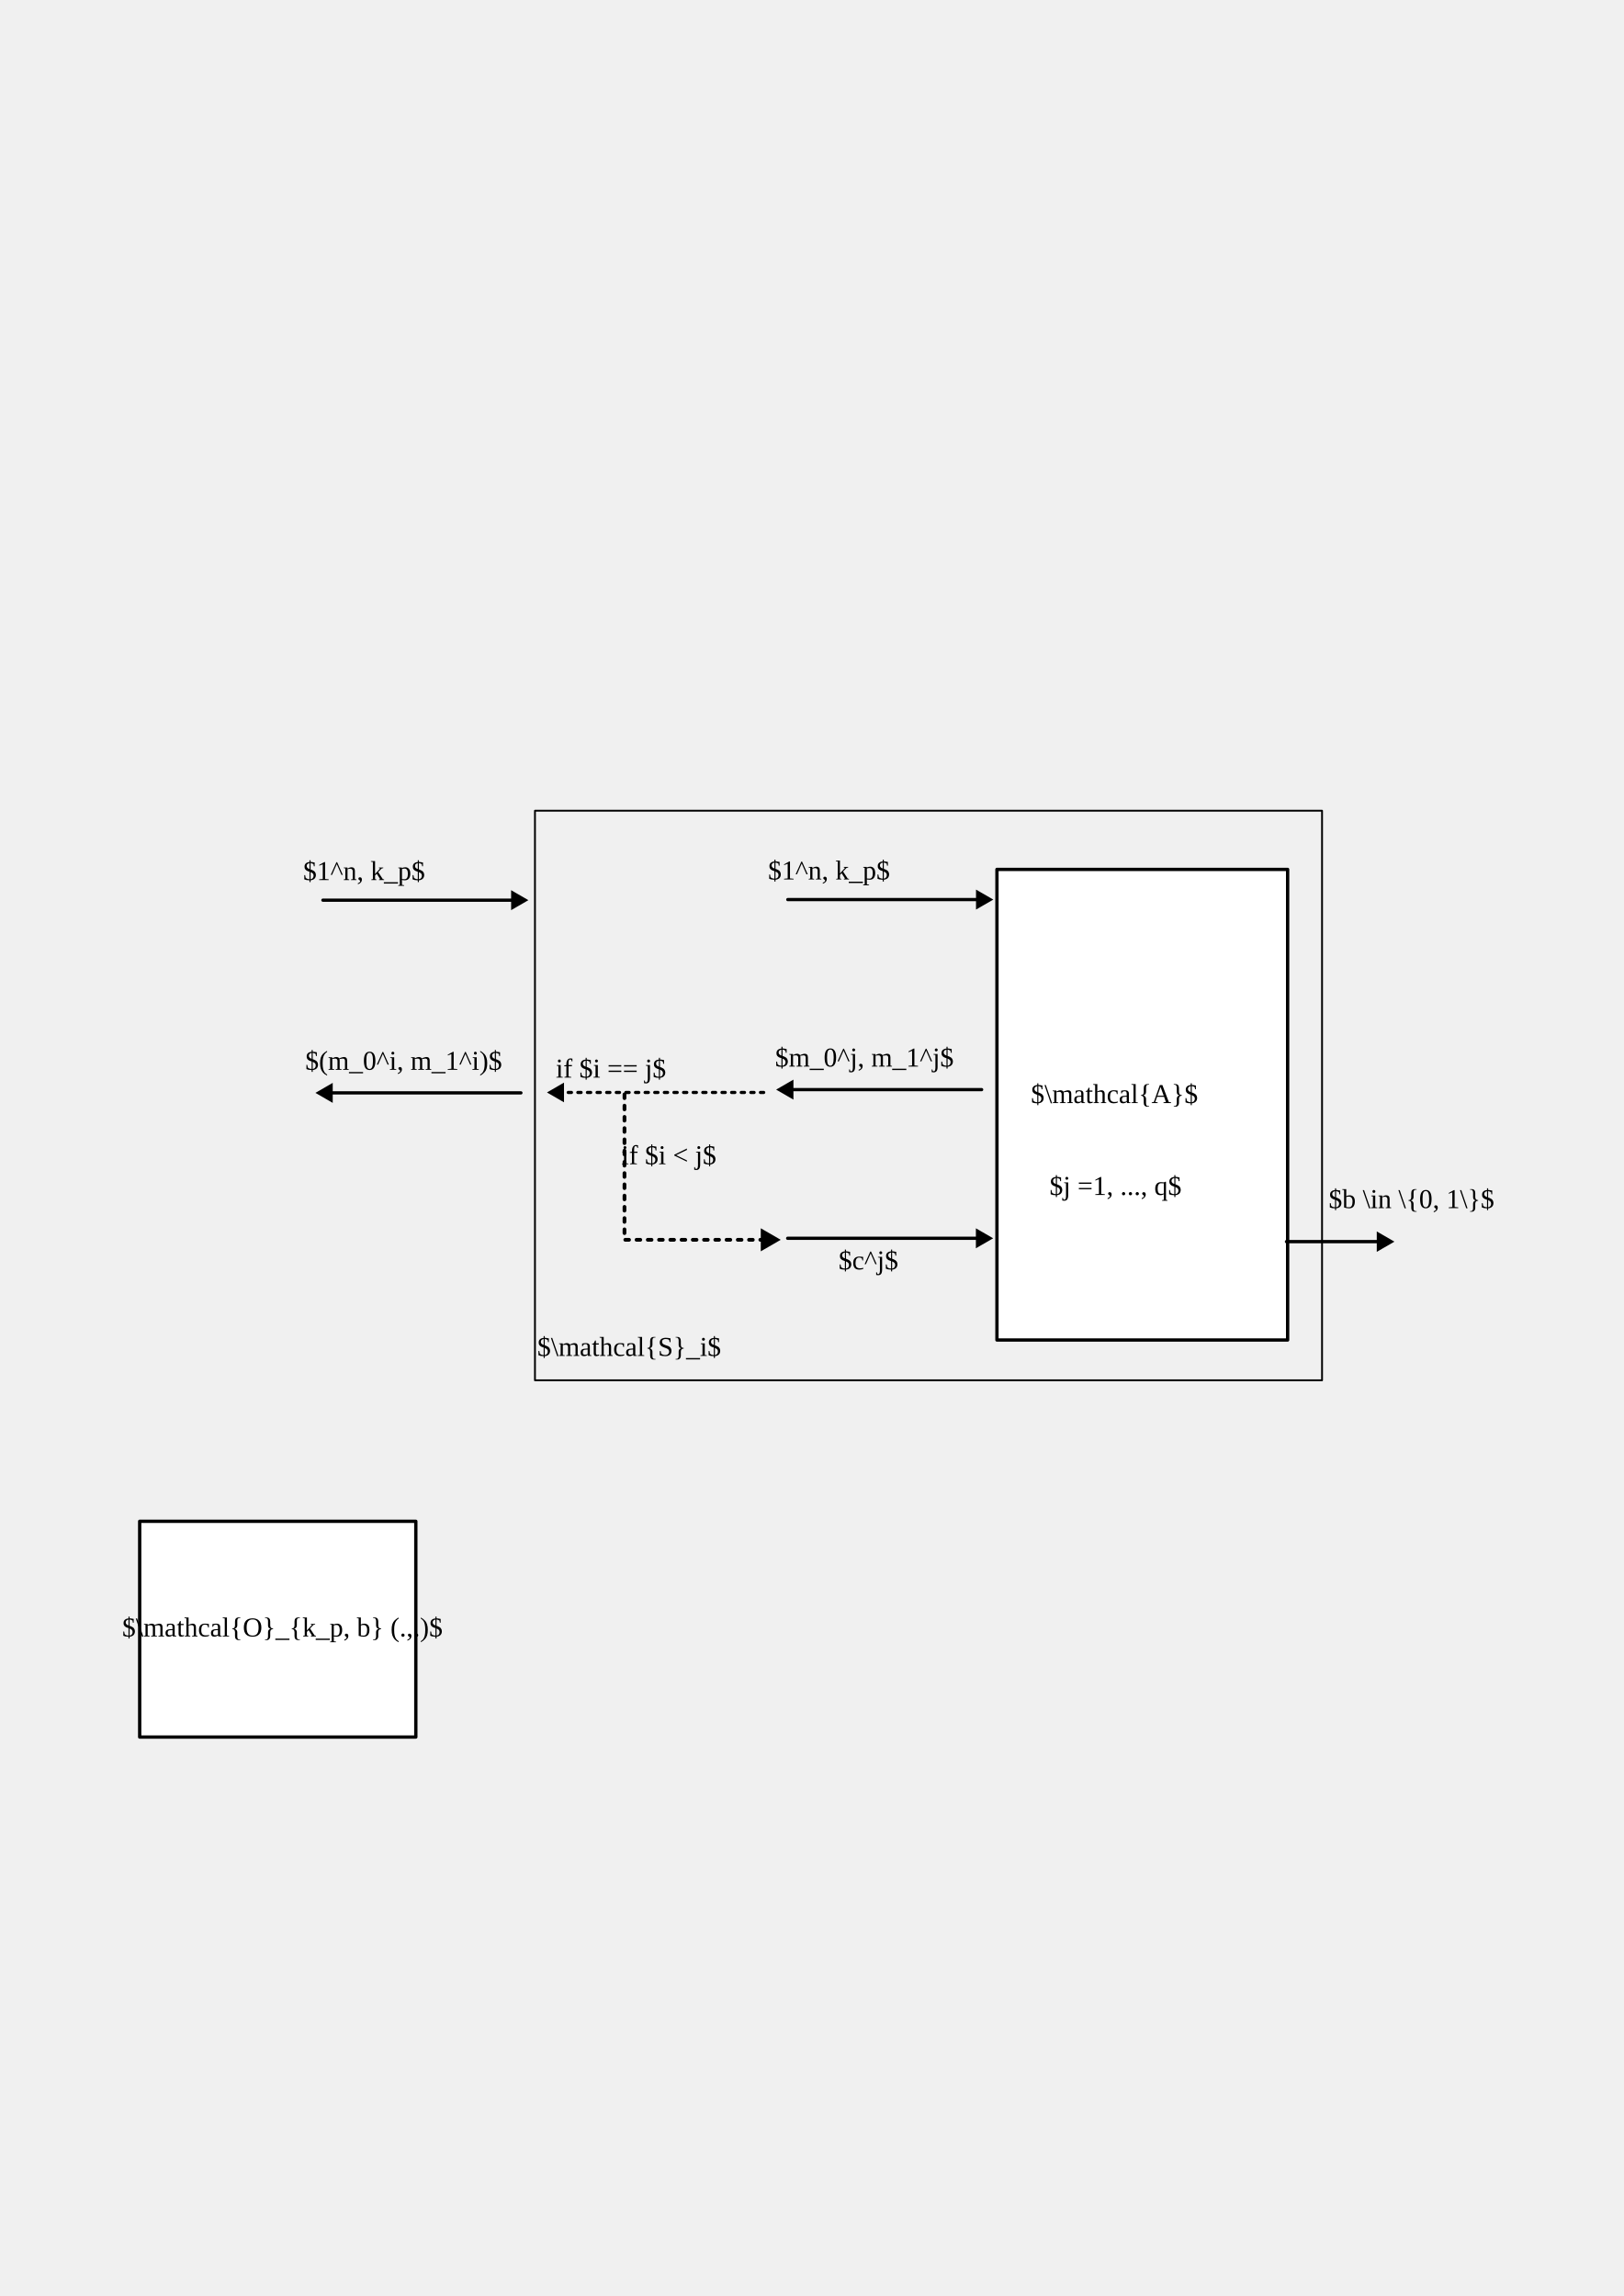
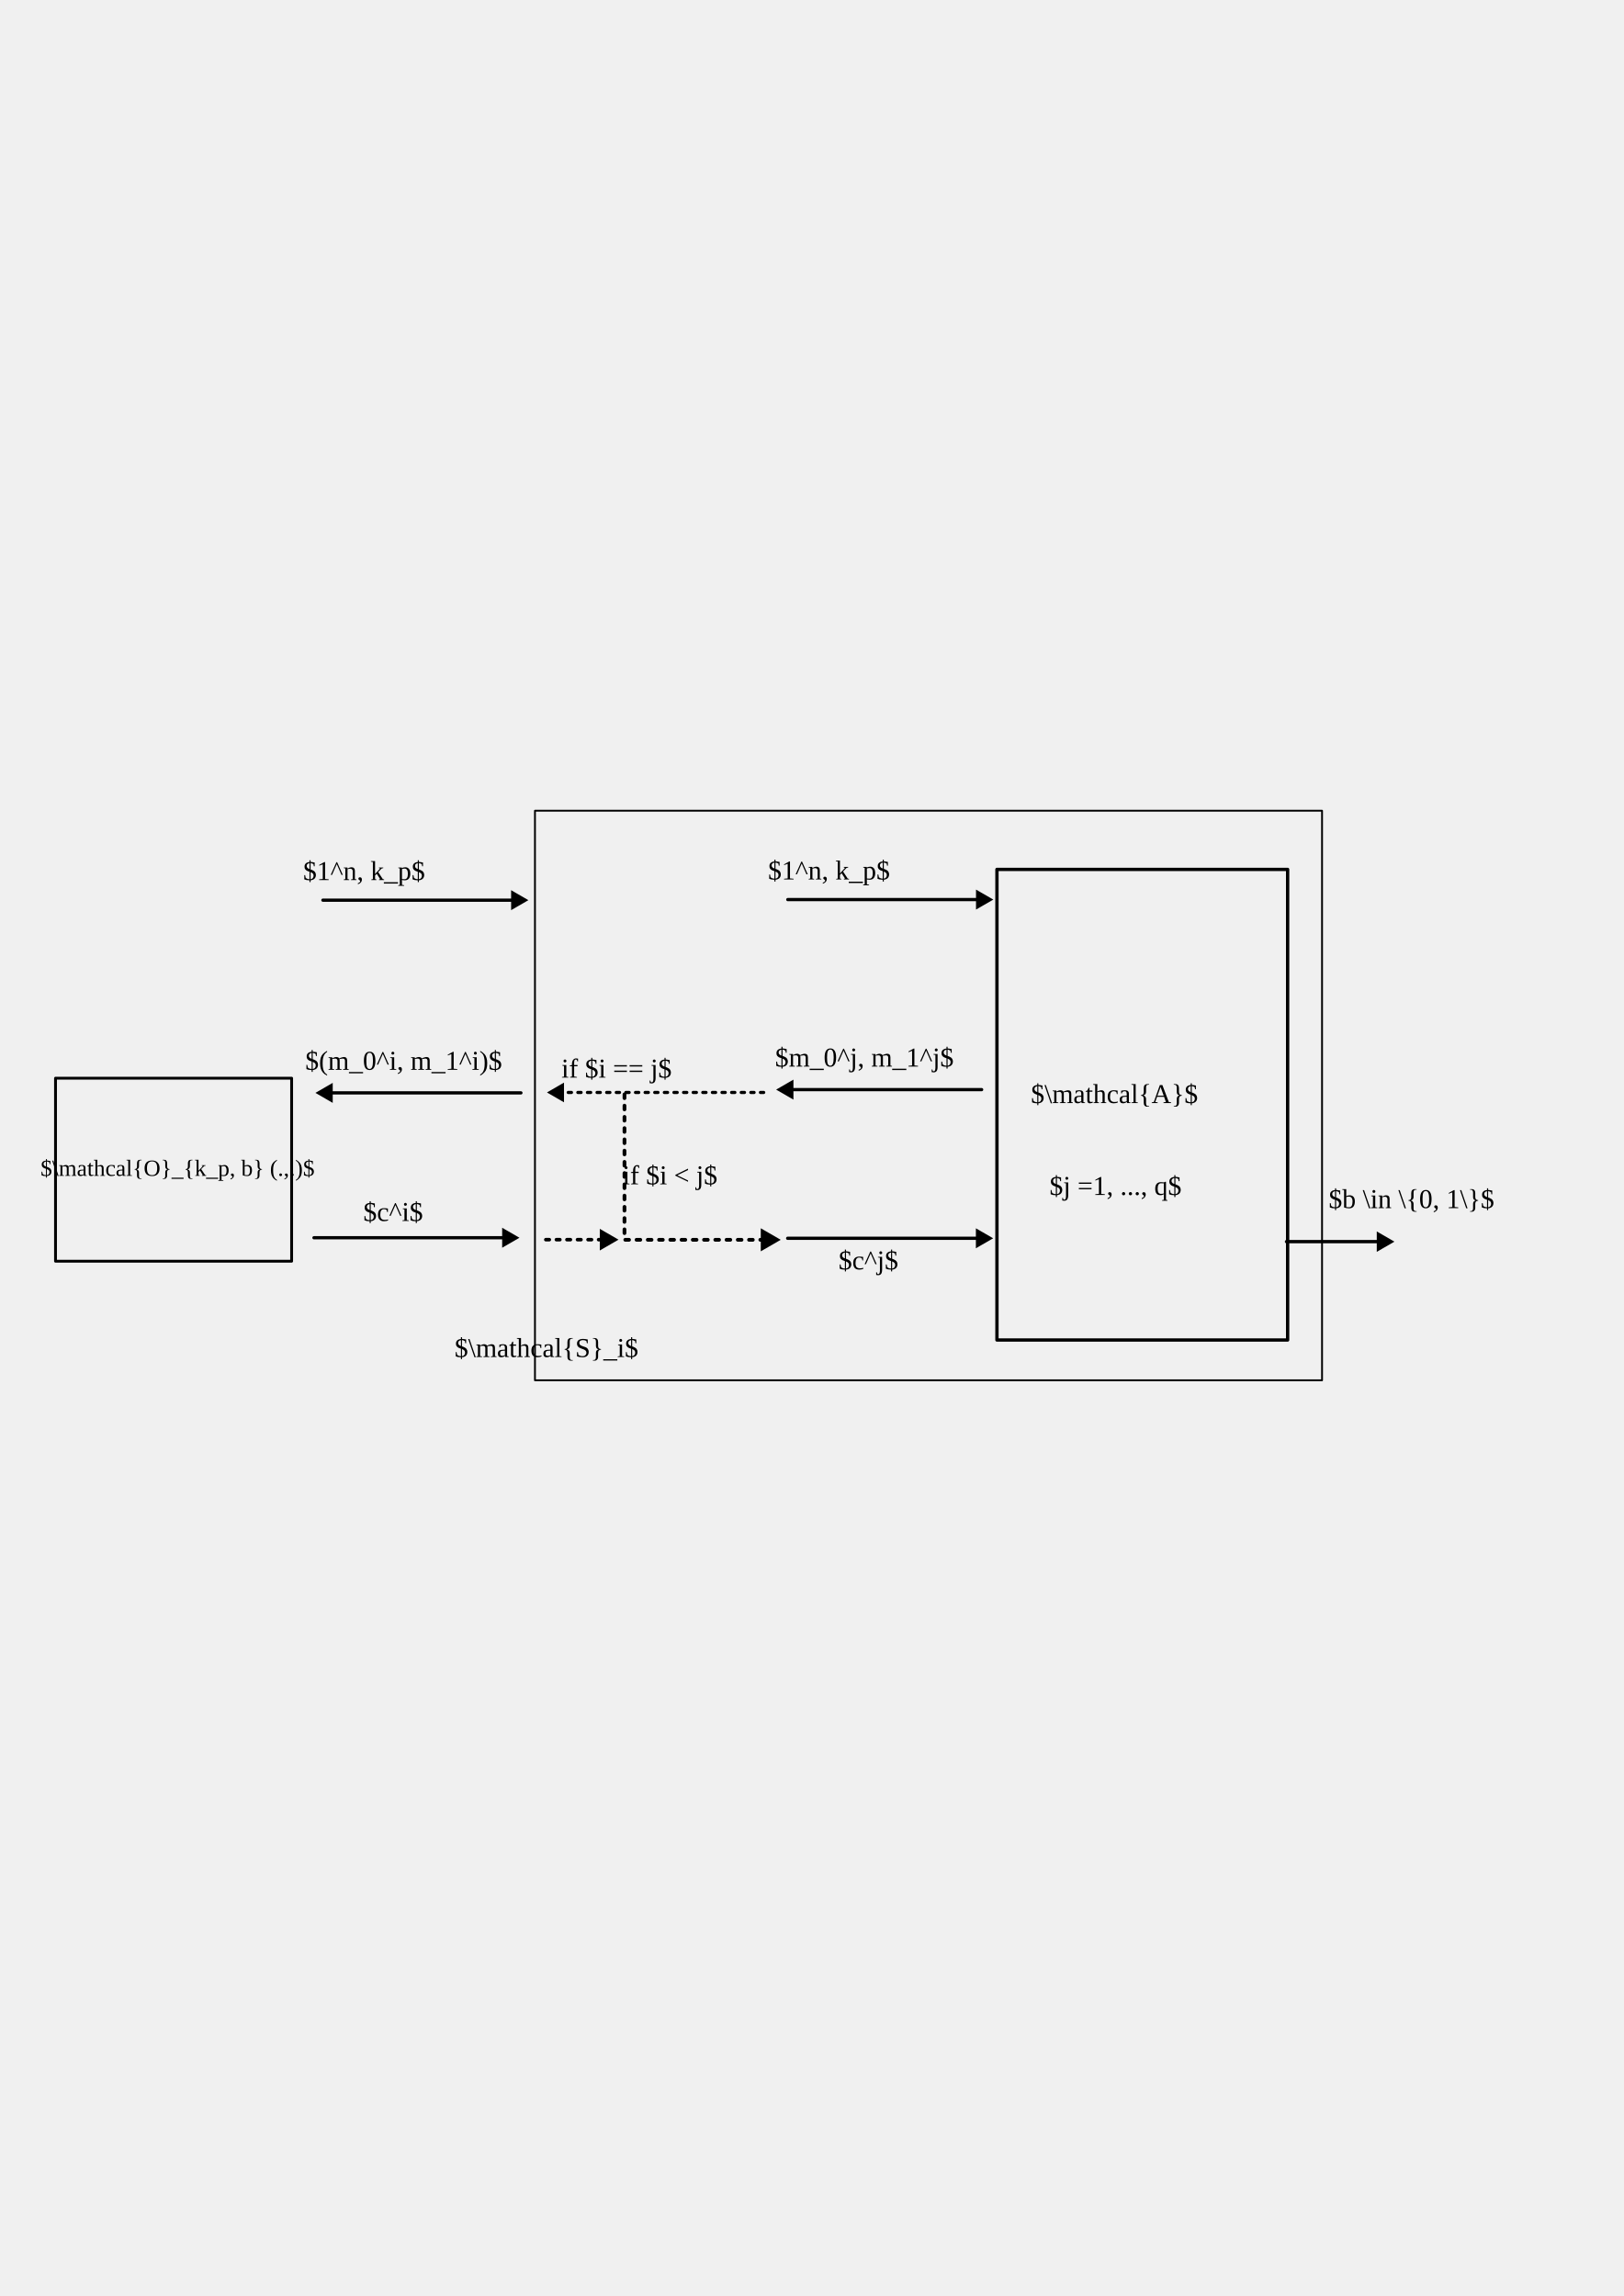
<svg xmlns="http://www.w3.org/2000/svg" width="210mm" height="297mm" viewBox="0 0 210 297" version="1.1" id="svg5">
  <defs id="defs2">
+     <marker style="overflow:visible" id="marker1816" refX="0" refY="0" orient="auto-start-reverse" markerWidth="5.324" markerHeight="6.155" viewBox="0 0 5.324 6.155" preserveAspectRatio="xMidYMid">
+       <path transform="scale(0.5)" style="fill:context-stroke;fill-rule:evenodd;stroke:context-stroke;stroke-width:1pt" d="M 5.77,0 -2.88,5 V -5 Z" id="path1814" />
+     </marker>
    <marker style="overflow:visible" id="marker3614" refX="0" refY="0" orient="auto-start-reverse" markerWidth="5.324" markerHeight="6.155" viewBox="0 0 5.324 6.155" preserveAspectRatio="xMidYMid">
      <path transform="scale(0.5)" style="fill:context-stroke;fill-rule:evenodd;stroke:context-stroke;stroke-width:1pt" d="M 5.77,0 -2.88,5 V -5 Z" id="path3612" />
    </marker>
    <marker style="overflow:visible" id="marker1580" refX="0" refY="0" orient="auto-start-reverse" markerWidth="5.324" markerHeight="6.155" viewBox="0 0 5.324 6.155" preserveAspectRatio="xMidYMid">
      <path transform="scale(0.5)" style="fill:context-stroke;fill-rule:evenodd;stroke:context-stroke;stroke-width:1pt" d="M 5.77,0 -2.88,5 V -5 Z" id="path1578" />
    </marker>
    <marker style="overflow:visible" id="marker1563" refX="0" refY="0" orient="auto-start-reverse" markerWidth="5.324" markerHeight="6.155" viewBox="0 0 5.324 6.155" preserveAspectRatio="xMidYMid">
      <path transform="scale(0.5)" style="fill:context-stroke;fill-rule:evenodd;stroke:context-stroke;stroke-width:1pt" d="M 5.77,0 -2.88,5 V -5 Z" id="path1561" />
    </marker>
    <marker style="overflow:visible" id="marker1345" refX="0" refY="0" orient="auto-start-reverse" markerWidth="5.324" markerHeight="6.155" viewBox="0 0 5.324 6.155" preserveAspectRatio="xMidYMid">
      <path transform="scale(0.5)" style="fill:context-stroke;fill-rule:evenodd;stroke:context-stroke;stroke-width:1pt" d="M 5.77,0 -2.88,5 V -5 Z" id="path1343" />
    </marker>
    <marker style="overflow:visible" id="TriangleStart" refX="0" refY="0" orient="auto-start-reverse" markerWidth="5.324" markerHeight="6.155" viewBox="0 0 5.324 6.155" preserveAspectRatio="xMidYMid">
      <path transform="scale(0.5)" style="fill:context-stroke;fill-rule:evenodd;stroke:context-stroke;stroke-width:1pt" d="M 5.77,0 -2.88,5 V -5 Z" id="path135" />
    </marker>
    <marker style="overflow:visible" id="marker1345-6" refX="0" refY="0" orient="auto-start-reverse" markerWidth="5.324" markerHeight="6.155" viewBox="0 0 5.324 6.155" preserveAspectRatio="xMidYMid">
      <path transform="scale(0.5)" style="fill:context-stroke;fill-rule:evenodd;stroke:context-stroke;stroke-width:1pt" d="M 5.77,0 -2.88,5 V -5 Z" id="path1343-9" />
    </marker>
    <marker style="overflow:visible" id="marker1563-9" refX="0" refY="0" orient="auto-start-reverse" markerWidth="5.324" markerHeight="6.155" viewBox="0 0 5.324 6.155" preserveAspectRatio="xMidYMid">
      <path transform="scale(0.5)" style="fill:context-stroke;fill-rule:evenodd;stroke:context-stroke;stroke-width:1pt" d="M 5.77,0 -2.88,5 V -5 Z" id="path1561-1" />
    </marker>
    <marker style="overflow:visible" id="marker1345-60" refX="0" refY="0" orient="auto-start-reverse" markerWidth="5.324" markerHeight="6.155" viewBox="0 0 5.324 6.155" preserveAspectRatio="xMidYMid">
      <path transform="scale(0.5)" style="fill:context-stroke;fill-rule:evenodd;stroke:context-stroke;stroke-width:1pt" d="M 5.77,0 -2.88,5 V -5 Z" id="path1343-5" />
    </marker>
+     <marker style="overflow:visible" id="marker1345-60-1" refX="0" refY="0" orient="auto-start-reverse" markerWidth="5.324" markerHeight="6.155" viewBox="0 0 5.324 6.155" preserveAspectRatio="xMidYMid">
+       <path transform="scale(0.5)" style="fill:context-stroke;fill-rule:evenodd;stroke:context-stroke;stroke-width:1pt" d="M 5.77,0 -2.88,5 V -5 Z" id="path1343-5-3" />
+     </marker>
  </defs>
  <g id="layer1">
    <g id="g380" style="display:inline">
-       <rect style="fill:#ffffff;stroke:#000000;stroke-width:0.429;stroke-linecap:round;stroke-linejoin:round" id="rect448" width="37.595" height="60.875" x="128.939" y="112.462" />
+       <rect style="fill:none;stroke:#000000;stroke-width:0.429;stroke-linecap:round;stroke-linejoin:round" id="rect448" width="37.595" height="60.875" x="128.939" y="112.462" />
      <text xml:space="preserve" style="font-size:3.528px;font-family:'Times New Roman';-inkscape-font-specification:'Times New Roman, ';text-align:center;text-anchor:middle;fill:#000000;stroke-width:0.429;stroke-linecap:round;stroke-linejoin:round" x="147.218" y="142.687" id="text186">
        <tspan id="tspan184" style="stroke-width:0.429" x="147.218" y="142.687">$\mathcal{A}$</tspan>
      </text>
    </g>
    <path style="fill:#ffffff;stroke:#000000;stroke-width:0.429;stroke-linecap:round;stroke-linejoin:round;marker-end:url(#TriangleStart)" d="m 166.389,160.613 h 12.435" id="path568" />
    <path style="fill:#ffffff;stroke:#000000;stroke-width:0.42;stroke-linecap:round;stroke-linejoin:round;marker-end:url(#marker1345)" d="m 101.89,116.366 h 25.087" id="path1341" />
    <path style="fill:#ffffff;stroke:#000000;stroke-width:0.42;stroke-linecap:round;stroke-linejoin:round;marker-end:url(#marker1345-6)" d="m 101.873,160.179 h 25.087" id="path1341-4" />
    <text xml:space="preserve" style="font-size:3.528px;font-family:'Times New Roman';-inkscape-font-specification:'Times New Roman, ';text-align:center;text-anchor:middle;fill:#000000;stroke:none;stroke-width:0.429;stroke-linecap:round;stroke-linejoin:round" x="73.599" y="104.977" id="text2557">
      <tspan id="tspan2555" style="stroke-width:0.429;fill:#000000;stroke:none" x="73.599" y="104.977" />
    </text>
    <text xml:space="preserve" style="font-size:3.528px;font-family:'Times New Roman';-inkscape-font-specification:'Times New Roman, ';text-align:center;text-anchor:middle;fill:#000000;stroke:none;stroke-width:0.429;stroke-linecap:round;stroke-linejoin:round" x="109.418" y="113.764" id="text2561">
      <tspan id="tspan2559" style="stroke-width:0.429" x="109.418" y="113.764">$1^n, k_p$</tspan>
    </text>
    <path style="fill:#ffffff;stroke:#000000;stroke-width:0.42;stroke-linecap:round;stroke-linejoin:round;marker-end:url(#marker1345-60)" d="M 41.762,116.441 H 66.849" id="path1341-5" />
    <text xml:space="preserve" style="font-size:3.528px;font-family:'Times New Roman';-inkscape-font-specification:'Times New Roman, ';text-align:center;text-anchor:middle;fill:#000000;stroke:none;stroke-width:0.429;stroke-linecap:round;stroke-linejoin:round" x="49.29" y="113.838" id="text2561-1">
      <tspan id="tspan2559-6" style="stroke-width:0.429" x="49.29" y="113.838">$1^n, k_p$</tspan>
    </text>
+     <path style="fill:#ffffff;stroke:#000000;stroke-width:0.42;stroke-linecap:round;stroke-linejoin:round;marker-end:url(#marker1345-60-1)" d="M 40.606,160.109 H 65.692" id="path1341-5-1" />
+     <text xml:space="preserve" style="font-size:3.528px;font-family:'Times New Roman';-inkscape-font-specification:'Times New Roman, ';text-align:center;text-anchor:middle;fill:#000000;stroke:none;stroke-width:0.429;stroke-linecap:round;stroke-linejoin:round" x="53.05" y="157.94" id="text2561-1-8">
+       <tspan id="tspan2559-6-8" style="stroke-width:0.429" x="53.05" y="157.94">$c^i$</tspan>
+     </text>
    <g id="g616">
      <path style="fill:#ffffff;stroke:#000000;stroke-width:0.42;stroke-linecap:round;stroke-linejoin:round;marker-start:url(#marker1563)" d="m 101.873,140.948 h 25.087" id="path1341-4-7" />
      <text xml:space="preserve" style="font-size:3.528px;font-family:'Times New Roman';-inkscape-font-specification:'Times New Roman, ';text-align:center;text-anchor:middle;fill:#000000;stroke:none;stroke-width:0.429;stroke-linecap:round;stroke-linejoin:round" x="114.88" y="137.964" id="text2561-8">
        <tspan id="tspan2559-4" style="stroke-width:0.429" x="114.88" y="137.964">$m_0^j, m_1^j$</tspan>
      </text>
    </g>
    <g id="g616-2" transform="translate(-59.58634,0.4212067)">
      <path style="fill:#ffffff;stroke:#000000;stroke-width:0.42;stroke-linecap:round;stroke-linejoin:round;marker-start:url(#marker1563-9)" d="m 101.873,140.948 h 25.087" id="path1341-4-7-7" />
      <text xml:space="preserve" style="font-size:3.528px;font-family:'Times New Roman';-inkscape-font-specification:'Times New Roman, ';text-align:center;text-anchor:middle;fill:#000000;stroke:none;stroke-width:0.429;stroke-linecap:round;stroke-linejoin:round" x="114.88" y="137.964" id="text2561-8-0">
        <tspan id="tspan2559-4-8" style="stroke-width:0.429" x="114.88" y="137.964">$(m_0^i, m_1^i)$</tspan>
      </text>
    </g>
-     <g id="g375" transform="translate(-45.80565,60.3244)">
-       <rect style="fill:#ffffff;stroke:#000000;stroke-width:0.429;stroke-linecap:round;stroke-linejoin:round" id="rect1727" width="35.715" height="27.907" x="63.871" y="136.465" />
+     <g id="g375" transform="matrix(0.8550274,0,0,0.8484162,-47.43097,23.68925)">
+       <rect style="fill:none;stroke:#000000;stroke-width:0.429;stroke-linecap:round;stroke-linejoin:round" id="rect1727" width="35.715" height="27.907" x="63.871" y="136.465" />
      <text xml:space="preserve" style="font-size:3.528px;font-family:'Times New Roman';-inkscape-font-specification:'Times New Roman, ';text-align:center;text-anchor:middle;fill:#000000;stroke:none;stroke-width:0.429;stroke-linecap:round;stroke-linejoin:round" x="85.415" y="151.359" id="text2596">
        <tspan id="tspan2594" style="stroke-width:0.429" x="85.415" y="151.359">$\mathcal{O}_{k_p, b} (.,.)$</tspan>
      </text>
    </g>
    <text xml:space="preserve" style="font-size:3.528px;font-family:'Times New Roman';-inkscape-font-specification:'Times New Roman, ';text-align:center;text-anchor:middle;fill:#000000;stroke:none;stroke-width:0.429;stroke-linecap:round;stroke-linejoin:round" x="184.753" y="156.275" id="text2600">
      <tspan id="tspan2598" style="stroke-width:0.429" x="184.753" y="156.275">$b \in \{0, 1\}$</tspan>
    </text>
    <text xml:space="preserve" style="font-size:3.528px;font-family:'Times New Roman';-inkscape-font-specification:'Times New Roman, ';text-align:center;text-anchor:middle;fill:#000000;stroke-width:0.3;stroke-linecap:round;stroke-linejoin:round" x="114.514" y="164.205" id="text472">
      <tspan id="tspan470" style="stroke-width:0.3" x="114.514" y="164.205">$c^j$</tspan>
    </text>
    <rect style="fill:none;stroke:#000000;stroke-width:0.238;stroke-linecap:round;stroke-linejoin:round" id="rect576" width="101.796" height="73.679" x="69.189" y="104.872" />
    <path style="fill:none;stroke:#000000;stroke-width:0.414;stroke-linecap:round;stroke-linejoin:round;stroke-dasharray:0.414, 0.829;stroke-dashoffset:5.884;marker-end:url(#marker1580)" d="M 99.099,141.315 H 72.211" id="path801" />
-     <text xml:space="preserve" style="font-size:3.528px;font-family:'Times New Roman';-inkscape-font-specification:'Times New Roman, ';text-align:center;text-anchor:middle;fill:#000000;stroke:none;stroke-width:0.496;stroke-linecap:round;stroke-linejoin:round;stroke-dasharray:0.496, 0.992;stroke-dashoffset:7.043" x="81.221" y="139.396" id="text2602">
-       <tspan id="tspan2600" style="fill:#000000;stroke:none;stroke-width:0.496" x="81.221" y="139.396">if $i == j$</tspan>
+     <text xml:space="preserve" style="font-size:3.528px;font-family:'Times New Roman';-inkscape-font-specification:'Times New Roman, ';text-align:center;text-anchor:middle;fill:#000000;stroke:none;stroke-width:0.496;stroke-linecap:round;stroke-linejoin:round;stroke-dasharray:0.496, 0.992;stroke-dashoffset:7.043" x="81.944" y="139.396" id="text2602">
+       <tspan id="tspan2600" style="fill:#000000;stroke:none;stroke-width:0.496" x="81.944" y="139.396">if $i == j$</tspan>
    </text>
    <path style="fill:none;stroke:#000000;stroke-width:0.485;stroke-linecap:round;stroke-linejoin:round;stroke-dasharray:0.485, 0.97;stroke-dashoffset:6.887;marker-end:url(#marker3614)" d="m 80.766,141.177 c 0,19.198 0,19.198 0,19.198 h 18.487" id="path3402" />
-     <text xml:space="preserve" style="font-size:3.528px;font-family:'Times New Roman';-inkscape-font-specification:'Times New Roman, ';text-align:center;text-anchor:middle;fill:none;stroke:#000000;stroke-width:0.496;stroke-linecap:round;stroke-linejoin:round;stroke-dasharray:0.496, 0.992;stroke-dashoffset:7.043" x="88.71" y="150.597" id="text4566">
-       <tspan id="tspan4564" style="fill:#000000;stroke:none;stroke-width:0.496" x="88.71" y="150.597">if $i &lt; j$</tspan>
+     <text xml:space="preserve" style="font-size:3.528px;font-family:'Times New Roman';-inkscape-font-specification:'Times New Roman, ';text-align:center;text-anchor:middle;fill:none;stroke:#000000;stroke-width:0.496;stroke-linecap:round;stroke-linejoin:round;stroke-dasharray:0.496, 0.992;stroke-dashoffset:7.043" x="88.854" y="153.199" id="text4566">
+       <tspan id="tspan4564" style="fill:#000000;stroke:none;stroke-width:0.496" x="88.854" y="153.199">if $i &lt; j$</tspan>
    </text>
    <text xml:space="preserve" style="font-size:3.528px;font-family:'Times New Roman';-inkscape-font-specification:'Times New Roman, ';text-align:center;text-anchor:middle;fill:#000000;stroke:none;stroke-width:0.496;stroke-linecap:round;stroke-linejoin:round;stroke-dashoffset:26.62" x="146.476" y="154.573" id="text567">
      <tspan id="tspan565" style="fill:#000000;stroke:none;stroke-width:0.496" x="146.476" y="154.573">$j =1, ..., q$</tspan>
    </text>
-     <text xml:space="preserve" style="font-size:3.528px;font-family:'Times New Roman';-inkscape-font-specification:'Times New Roman, ';text-align:center;text-anchor:middle;fill:#000000;stroke:none;stroke-width:0.496;stroke-linecap:round;stroke-linejoin:round;stroke-dashoffset:26.62" x="83.576" y="175.395" id="text621">
-       <tspan id="tspan619" style="stroke-width:0.496" x="83.576" y="175.395">$\mathcal{S}_i$</tspan>
+     <text xml:space="preserve" style="font-size:3.528px;font-family:'Times New Roman';-inkscape-font-specification:'Times New Roman, ';text-align:center;text-anchor:middle;fill:#000000;stroke:none;stroke-width:0.496;stroke-linecap:round;stroke-linejoin:round;stroke-dashoffset:26.62" x="72.876" y="175.539" id="text621">
+       <tspan id="tspan619" style="stroke-width:0.496" x="72.876" y="175.539">$\mathcal{S}_i$</tspan>
    </text>
+     <path style="fill:none;stroke:#000000;stroke-width:0.455;stroke-linecap:round;stroke-linejoin:round;stroke-dasharray:0.455, 0.91;stroke-dashoffset:0;marker-end:url(#marker1816)" d="m 70.592,160.357 h 7.789" id="path1013" />
  </g>
</svg>
